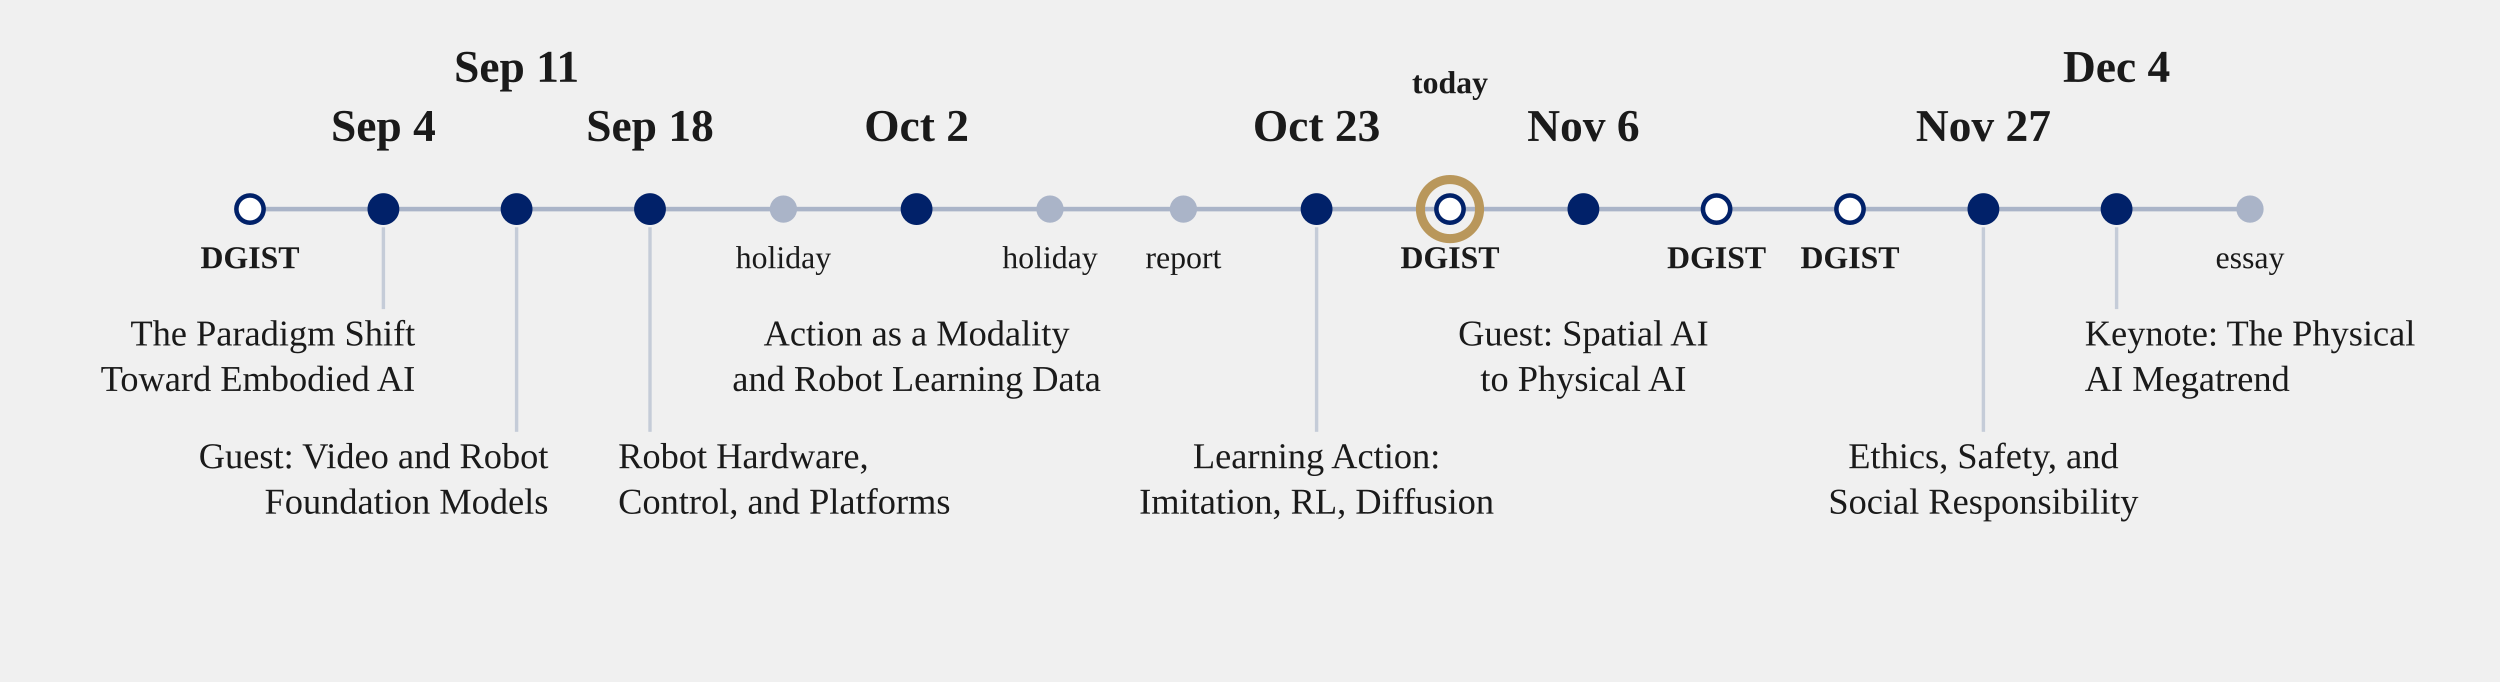
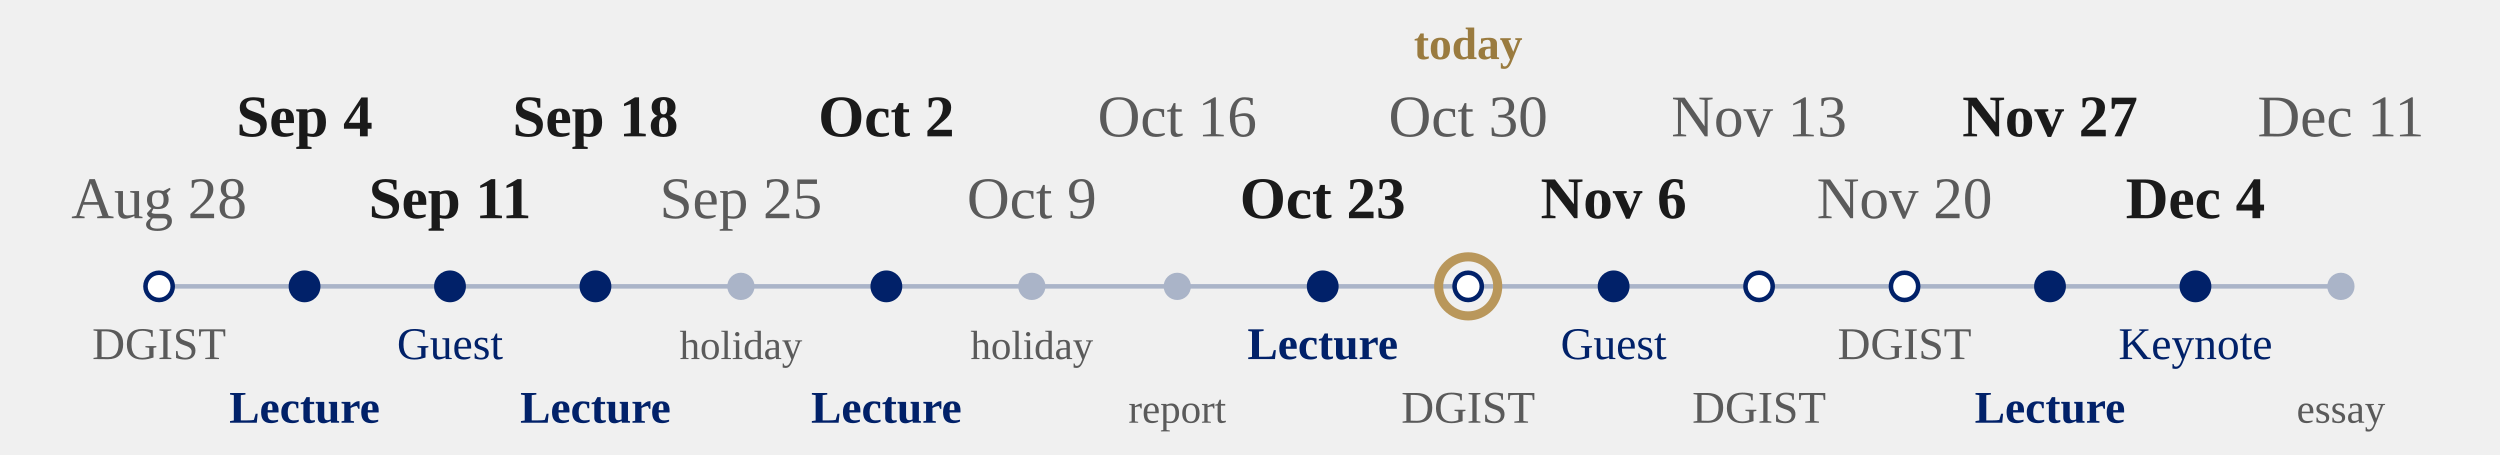
- <svg xmlns="http://www.w3.org/2000/svg" viewBox="0 0 1100 300" class="semester-map-svg" role="img" aria-label="Semester timeline, week 10 highlighted" style="font-family:inherit">
-   <line x1="110.0" y1="92" x2="990.0" y2="92" stroke="#aab4c8" stroke-width="2" />
-   <circle cx="110.0" cy="92" r="6" fill="#fff" stroke="#012169" stroke-width="2" />
-   <text x="110.0" y="118" font-size="14" font-weight="600" text-anchor="middle" fill="#1a1a1a" class="tag">DGIST</text>
-   <line x1="168.7" y1="100" x2="168.7" y2="136" stroke="#c5ccd8" stroke-width="1.5" />
-   <circle cx="168.7" cy="92" r="7" fill="#012169" />
-   <text x="168.7" y="62" font-size="20" font-weight="700" text-anchor="middle" fill="#1a1a1a" class="date">Sep 4</text>
-   <text x="182.7" y="152" font-size="16" text-anchor="end" fill="#1a1a1a" class="label">The Paradigm Shift</text>
-   <text x="182.7" y="172" font-size="16" text-anchor="end" fill="#1a1a1a" class="label">Toward Embodied AI</text>
-   <line x1="227.3" y1="100" x2="227.3" y2="190" stroke="#c5ccd8" stroke-width="1.5" />
-   <circle cx="227.3" cy="92" r="7" fill="#012169" />
-   <text x="227.3" y="36" font-size="20" font-weight="700" text-anchor="middle" fill="#1a1a1a" class="date">Sep 11</text>
-   <text x="241.3" y="206" font-size="16" text-anchor="end" fill="#1a1a1a" class="label">Guest: Video and Robot</text>
-   <text x="241.3" y="226" font-size="16" text-anchor="end" fill="#1a1a1a" class="label">Foundation Models</text>
-   <line x1="286.0" y1="100" x2="286.0" y2="190" stroke="#c5ccd8" stroke-width="1.5" />
-   <circle cx="286.0" cy="92" r="7" fill="#012169" />
-   <text x="286.0" y="62" font-size="20" font-weight="700" text-anchor="middle" fill="#1a1a1a" class="date">Sep 18</text>
-   <text x="272.0" y="206" font-size="16" text-anchor="start" fill="#1a1a1a" class="label">Robot Hardware,</text>
-   <text x="272.0" y="226" font-size="16" text-anchor="start" fill="#1a1a1a" class="label">Control, and Platforms</text>
-   <circle cx="344.7" cy="92" r="6" fill="#aab4c8" />
-   <text x="344.7" y="118" font-size="14" text-anchor="middle" fill="#1a1a1a" class="tag">holiday</text>
-   <circle cx="403.3" cy="92" r="7" fill="#012169" />
-   <text x="403.3" y="62" font-size="20" font-weight="700" text-anchor="middle" fill="#1a1a1a" class="date">Oct 2</text>
-   <text x="403.3" y="152" font-size="16" text-anchor="middle" fill="#1a1a1a" class="label">Action as a Modality</text>
-   <text x="403.3" y="172" font-size="16" text-anchor="middle" fill="#1a1a1a" class="label">and Robot Learning Data</text>
-   <circle cx="462.0" cy="92" r="6" fill="#aab4c8" />
-   <text x="462.0" y="118" font-size="14" text-anchor="middle" fill="#1a1a1a" class="tag">holiday</text>
-   <circle cx="520.7" cy="92" r="6" fill="#aab4c8" />
-   <text x="520.7" y="118" font-size="14" text-anchor="middle" fill="#1a1a1a" class="tag">report</text>
-   <line x1="579.3" y1="100" x2="579.3" y2="190" stroke="#c5ccd8" stroke-width="1.5" />
-   <circle cx="579.3" cy="92" r="7" fill="#012169" />
-   <text x="579.3" y="62" font-size="20" font-weight="700" text-anchor="middle" fill="#1a1a1a" class="date">Oct 23</text>
-   <text x="579.3" y="206" font-size="16" text-anchor="middle" fill="#1a1a1a" class="label">Learning Action:</text>
-   <text x="579.3" y="226" font-size="16" text-anchor="middle" fill="#1a1a1a" class="label">Imitation, RL, Diffusion</text>
-   <circle cx="638.0" cy="92" r="6" fill="#fff" stroke="#012169" stroke-width="2" />
-   <circle cx="638.0" cy="92" r="13" fill="none" stroke="#B9975B" stroke-width="4" class="today-ring" />
-   <text x="638.0" y="41" font-size="14" font-weight="600" text-anchor="middle" fill="#1a1a1a" class="today-tag">today</text>
-   <text x="638.0" y="118" font-size="14" font-weight="600" text-anchor="middle" fill="#1a1a1a" class="tag">DGIST</text>
-   <circle cx="696.7" cy="92" r="7" fill="#012169" />
-   <text x="696.7" y="62" font-size="20" font-weight="700" text-anchor="middle" fill="#1a1a1a" class="date">Nov 6</text>
-   <text x="696.7" y="152" font-size="16" text-anchor="middle" fill="#1a1a1a" class="label">Guest: Spatial AI</text>
-   <text x="696.7" y="172" font-size="16" text-anchor="middle" fill="#1a1a1a" class="label">to Physical AI</text>
-   <circle cx="755.3" cy="92" r="6" fill="#fff" stroke="#012169" stroke-width="2" />
-   <text x="755.3" y="118" font-size="14" font-weight="600" text-anchor="middle" fill="#1a1a1a" class="tag">DGIST</text>
-   <circle cx="814.0" cy="92" r="6" fill="#fff" stroke="#012169" stroke-width="2" />
-   <text x="814.0" y="118" font-size="14" font-weight="600" text-anchor="middle" fill="#1a1a1a" class="tag">DGIST</text>
-   <line x1="872.7" y1="100" x2="872.7" y2="190" stroke="#c5ccd8" stroke-width="1.5" />
-   <circle cx="872.7" cy="92" r="7" fill="#012169" />
-   <text x="872.7" y="62" font-size="20" font-weight="700" text-anchor="middle" fill="#1a1a1a" class="date">Nov 27</text>
-   <text x="872.7" y="206" font-size="16" text-anchor="middle" fill="#1a1a1a" class="label">Ethics, Safety, and</text>
-   <text x="872.7" y="226" font-size="16" text-anchor="middle" fill="#1a1a1a" class="label">Social Responsibility</text>
-   <line x1="931.3" y1="100" x2="931.3" y2="136" stroke="#c5ccd8" stroke-width="1.5" />
-   <circle cx="931.3" cy="92" r="7" fill="#012169" />
-   <text x="931.3" y="36" font-size="20" font-weight="700" text-anchor="middle" fill="#1a1a1a" class="date">Dec 4</text>
-   <text x="917.3" y="152" font-size="16" text-anchor="start" fill="#1a1a1a" class="label">Keynote: The Physical</text>
-   <text x="917.3" y="172" font-size="16" text-anchor="start" fill="#1a1a1a" class="label">AI Megatrend</text>
-   <circle cx="990.0" cy="92" r="6" fill="#aab4c8" />
-   <text x="990.0" y="118" font-size="14" text-anchor="middle" fill="#1a1a1a" class="tag">essay</text>
+ <svg xmlns="http://www.w3.org/2000/svg" viewBox="0 0 1100 200" class="semester-map-svg" role="img" aria-label="Semester timeline, week 10 highlighted" style="font-family:inherit">
+   <line x1="70.0" y1="126" x2="1030.0" y2="126" stroke="#aab4c8" stroke-width="2" />
+   <circle cx="70.0" cy="126" r="6" fill="#fff" stroke="#012169" stroke-width="2" />
+   <text x="70.0" y="96" font-size="26" font-weight="400" text-anchor="middle" fill="#5a5a5a" class="date">Aug 28</text>
+   <text x="70.0" y="158" font-size="20" text-anchor="middle" fill="#5a5a5a" class="tag">DGIST</text>
+   <circle cx="134.0" cy="126" r="7" fill="#012169" />
+   <text x="134.0" y="60" font-size="26" font-weight="700" text-anchor="middle" fill="#1a1a1a" class="date">Sep 4</text>
+   <text x="134.0" y="186" font-size="20" font-weight="700" text-anchor="middle" fill="#012169" class="tag">Lecture</text>
+   <circle cx="198.0" cy="126" r="7" fill="#012169" />
+   <text x="198.0" y="96" font-size="26" font-weight="700" text-anchor="middle" fill="#1a1a1a" class="date">Sep 11</text>
+   <text x="198.0" y="158" font-size="20" text-anchor="middle" fill="#012169" class="tag">Guest</text>
+   <circle cx="262.0" cy="126" r="7" fill="#012169" />
+   <text x="262.0" y="60" font-size="26" font-weight="700" text-anchor="middle" fill="#1a1a1a" class="date">Sep 18</text>
+   <text x="262.0" y="186" font-size="20" font-weight="700" text-anchor="middle" fill="#012169" class="tag">Lecture</text>
+   <circle cx="326.0" cy="126" r="6" fill="#aab4c8" />
+   <text x="326.0" y="96" font-size="26" font-weight="400" text-anchor="middle" fill="#5a5a5a" class="date">Sep 25</text>
+   <text x="326.0" y="158" font-size="18" text-anchor="middle" fill="#5a5a5a" class="tag">holiday</text>
+   <circle cx="390.0" cy="126" r="7" fill="#012169" />
+   <text x="390.0" y="60" font-size="26" font-weight="700" text-anchor="middle" fill="#1a1a1a" class="date">Oct 2</text>
+   <text x="390.0" y="186" font-size="20" font-weight="700" text-anchor="middle" fill="#012169" class="tag">Lecture</text>
+   <circle cx="454.0" cy="126" r="6" fill="#aab4c8" />
+   <text x="454.0" y="96" font-size="26" font-weight="400" text-anchor="middle" fill="#5a5a5a" class="date">Oct 9</text>
+   <text x="454.0" y="158" font-size="18" text-anchor="middle" fill="#5a5a5a" class="tag">holiday</text>
+   <circle cx="518.0" cy="126" r="6" fill="#aab4c8" />
+   <text x="518.0" y="60" font-size="26" font-weight="400" text-anchor="middle" fill="#5a5a5a" class="date">Oct 16</text>
+   <text x="518.0" y="186" font-size="18" text-anchor="middle" fill="#5a5a5a" class="tag">report</text>
+   <circle cx="582.0" cy="126" r="7" fill="#012169" />
+   <text x="582.0" y="96" font-size="26" font-weight="700" text-anchor="middle" fill="#1a1a1a" class="date">Oct 23</text>
+   <text x="582.0" y="158" font-size="20" font-weight="700" text-anchor="middle" fill="#012169" class="tag">Lecture</text>
+   <circle cx="646.0" cy="126" r="6" fill="#fff" stroke="#012169" stroke-width="2" />
+   <circle cx="646.0" cy="126" r="13" fill="none" stroke="#B9975B" stroke-width="4" class="today-ring" />
+   <text x="646.0" y="26" font-size="20" font-weight="700" text-anchor="middle" fill="#9A7B3F" class="today-tag">today</text>
+   <text x="646.0" y="60" font-size="26" font-weight="400" text-anchor="middle" fill="#5a5a5a" class="date">Oct 30</text>
+   <text x="646.0" y="186" font-size="20" text-anchor="middle" fill="#5a5a5a" class="tag">DGIST</text>
+   <circle cx="710.0" cy="126" r="7" fill="#012169" />
+   <text x="710.0" y="96" font-size="26" font-weight="700" text-anchor="middle" fill="#1a1a1a" class="date">Nov 6</text>
+   <text x="710.0" y="158" font-size="20" text-anchor="middle" fill="#012169" class="tag">Guest</text>
+   <circle cx="774.0" cy="126" r="6" fill="#fff" stroke="#012169" stroke-width="2" />
+   <text x="774.0" y="60" font-size="26" font-weight="400" text-anchor="middle" fill="#5a5a5a" class="date">Nov 13</text>
+   <text x="774.0" y="186" font-size="20" text-anchor="middle" fill="#5a5a5a" class="tag">DGIST</text>
+   <circle cx="838.0" cy="126" r="6" fill="#fff" stroke="#012169" stroke-width="2" />
+   <text x="838.0" y="96" font-size="26" font-weight="400" text-anchor="middle" fill="#5a5a5a" class="date">Nov 20</text>
+   <text x="838.0" y="158" font-size="20" text-anchor="middle" fill="#5a5a5a" class="tag">DGIST</text>
+   <circle cx="902.0" cy="126" r="7" fill="#012169" />
+   <text x="902.0" y="60" font-size="26" font-weight="700" text-anchor="middle" fill="#1a1a1a" class="date">Nov 27</text>
+   <text x="902.0" y="186" font-size="20" font-weight="700" text-anchor="middle" fill="#012169" class="tag">Lecture</text>
+   <circle cx="966.0" cy="126" r="7" fill="#012169" />
+   <text x="966.0" y="96" font-size="26" font-weight="700" text-anchor="middle" fill="#1a1a1a" class="date">Dec 4</text>
+   <text x="966.0" y="158" font-size="20" text-anchor="middle" fill="#012169" class="tag">Keynote</text>
+   <circle cx="1030.0" cy="126" r="6" fill="#aab4c8" />
+   <text x="1030.0" y="60" font-size="26" font-weight="400" text-anchor="middle" fill="#5a5a5a" class="date">Dec 11</text>
+   <text x="1030.0" y="186" font-size="18" text-anchor="middle" fill="#5a5a5a" class="tag">essay</text>
</svg>
